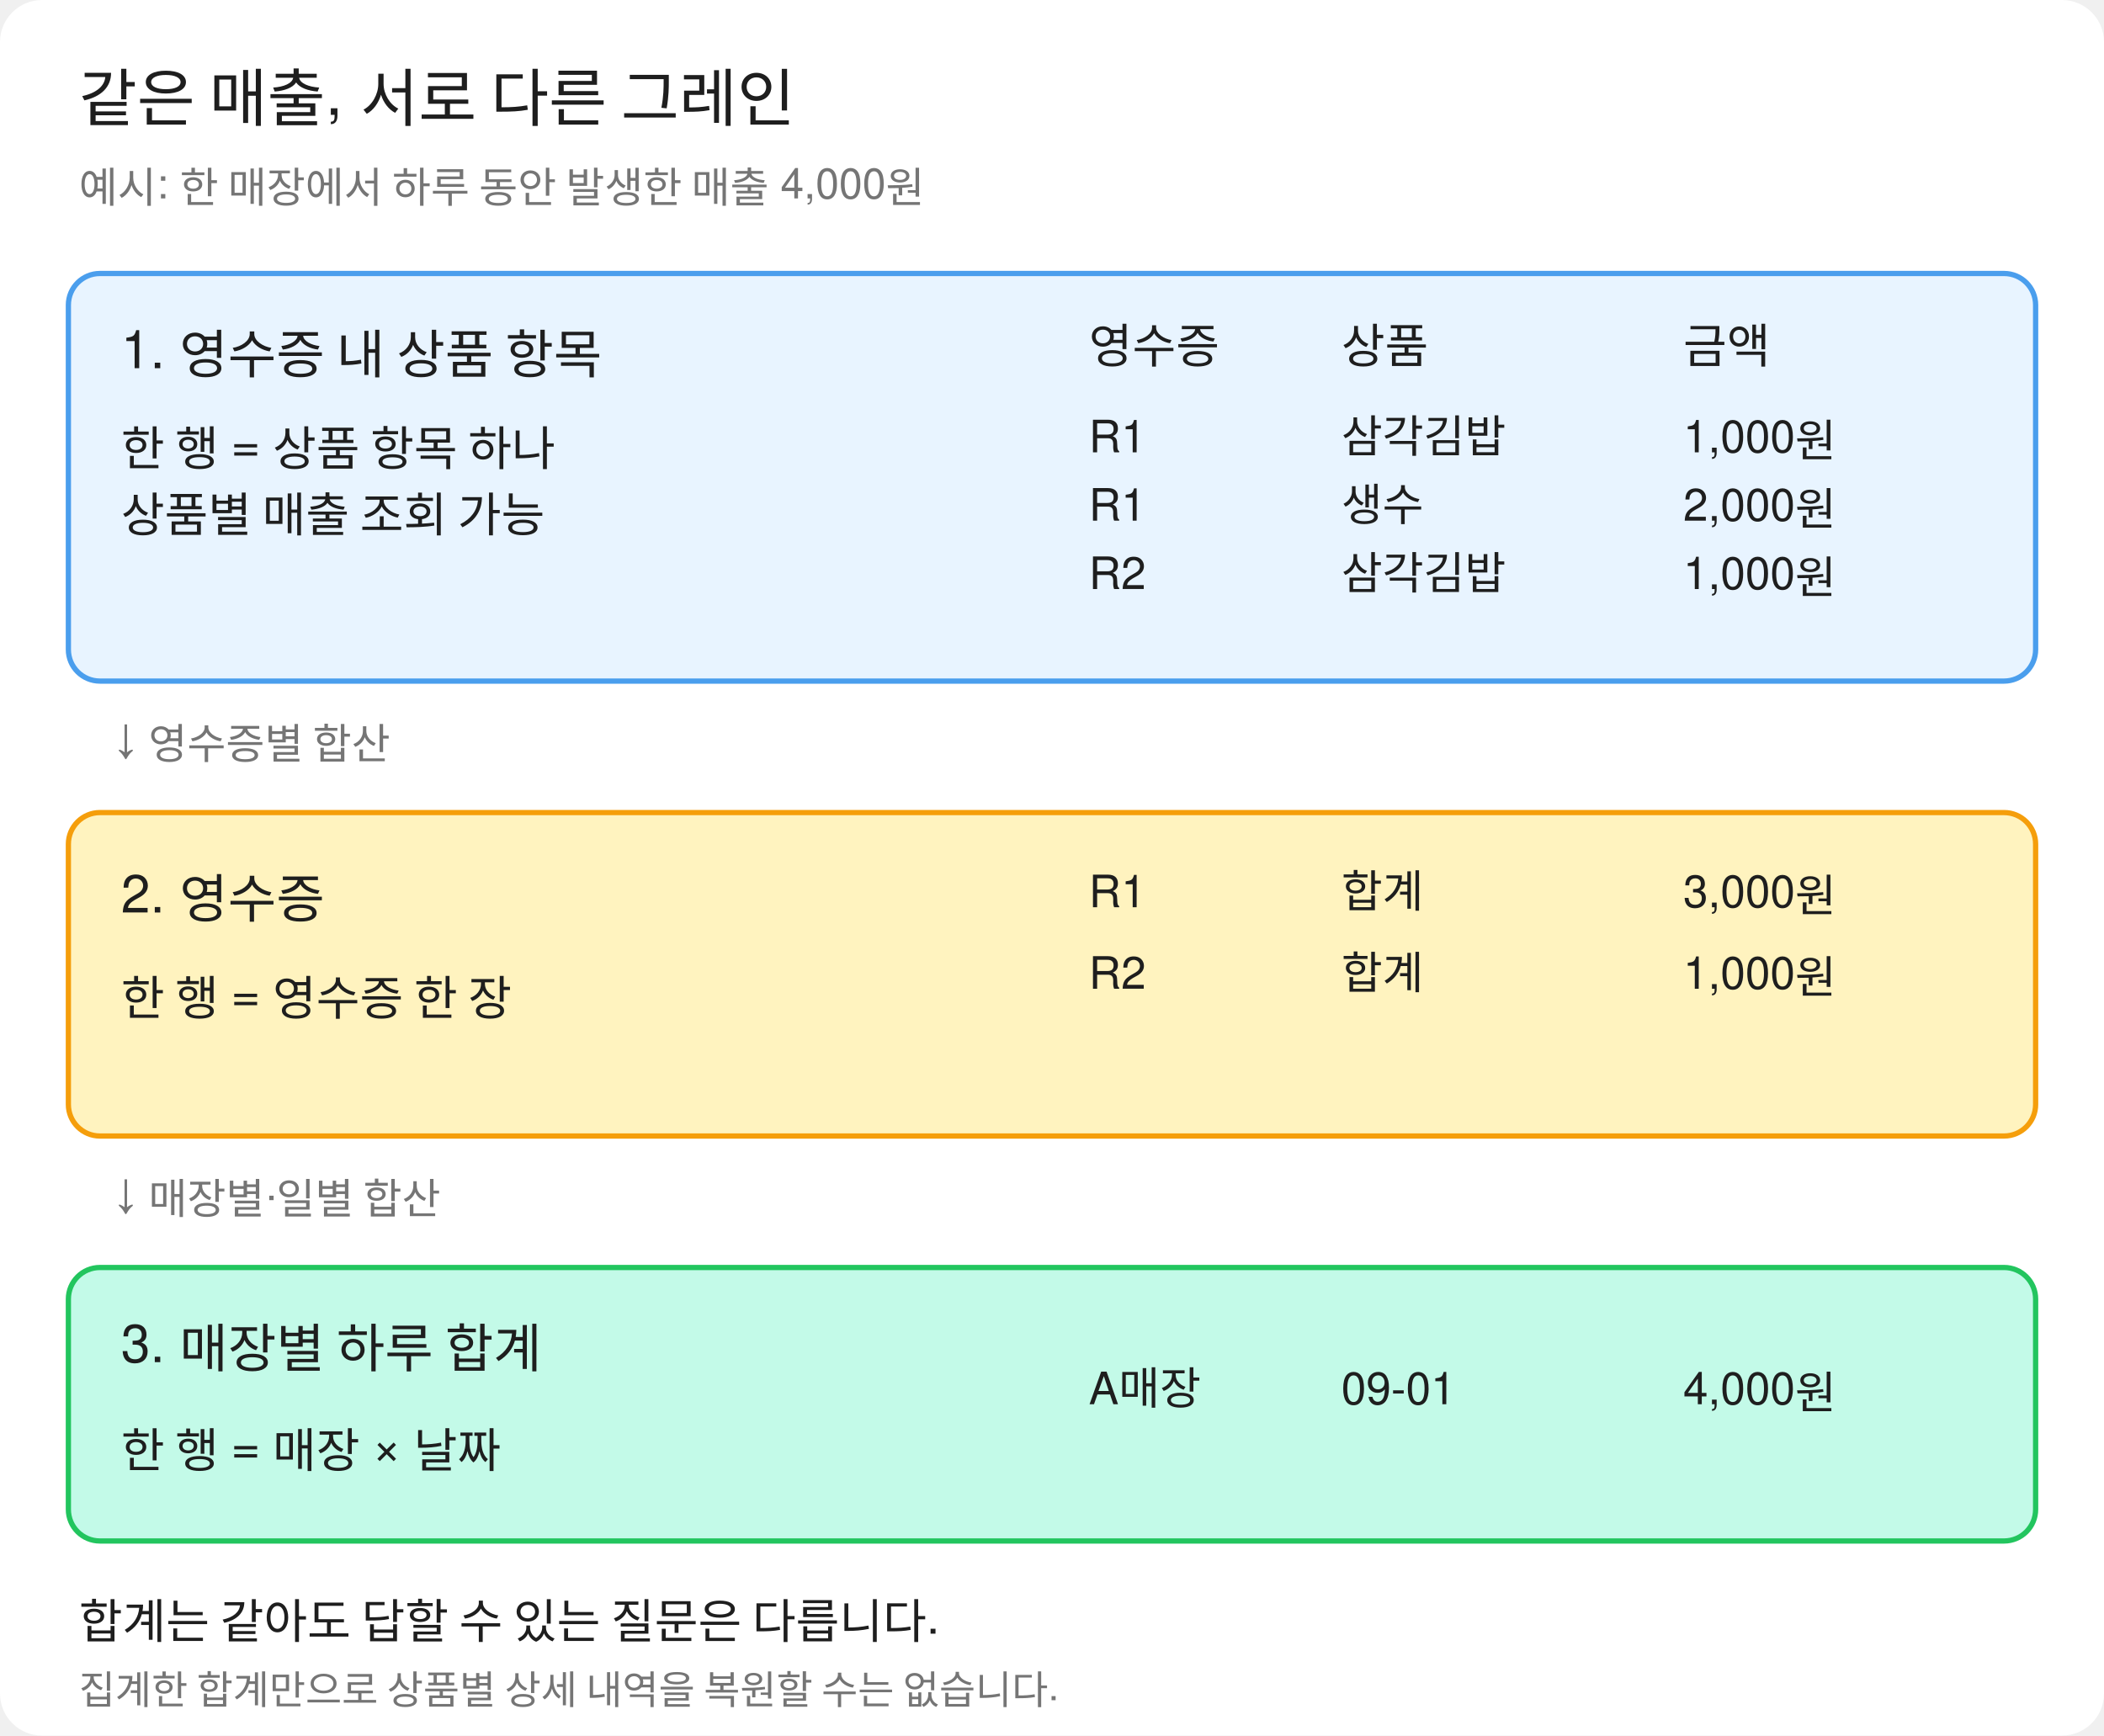
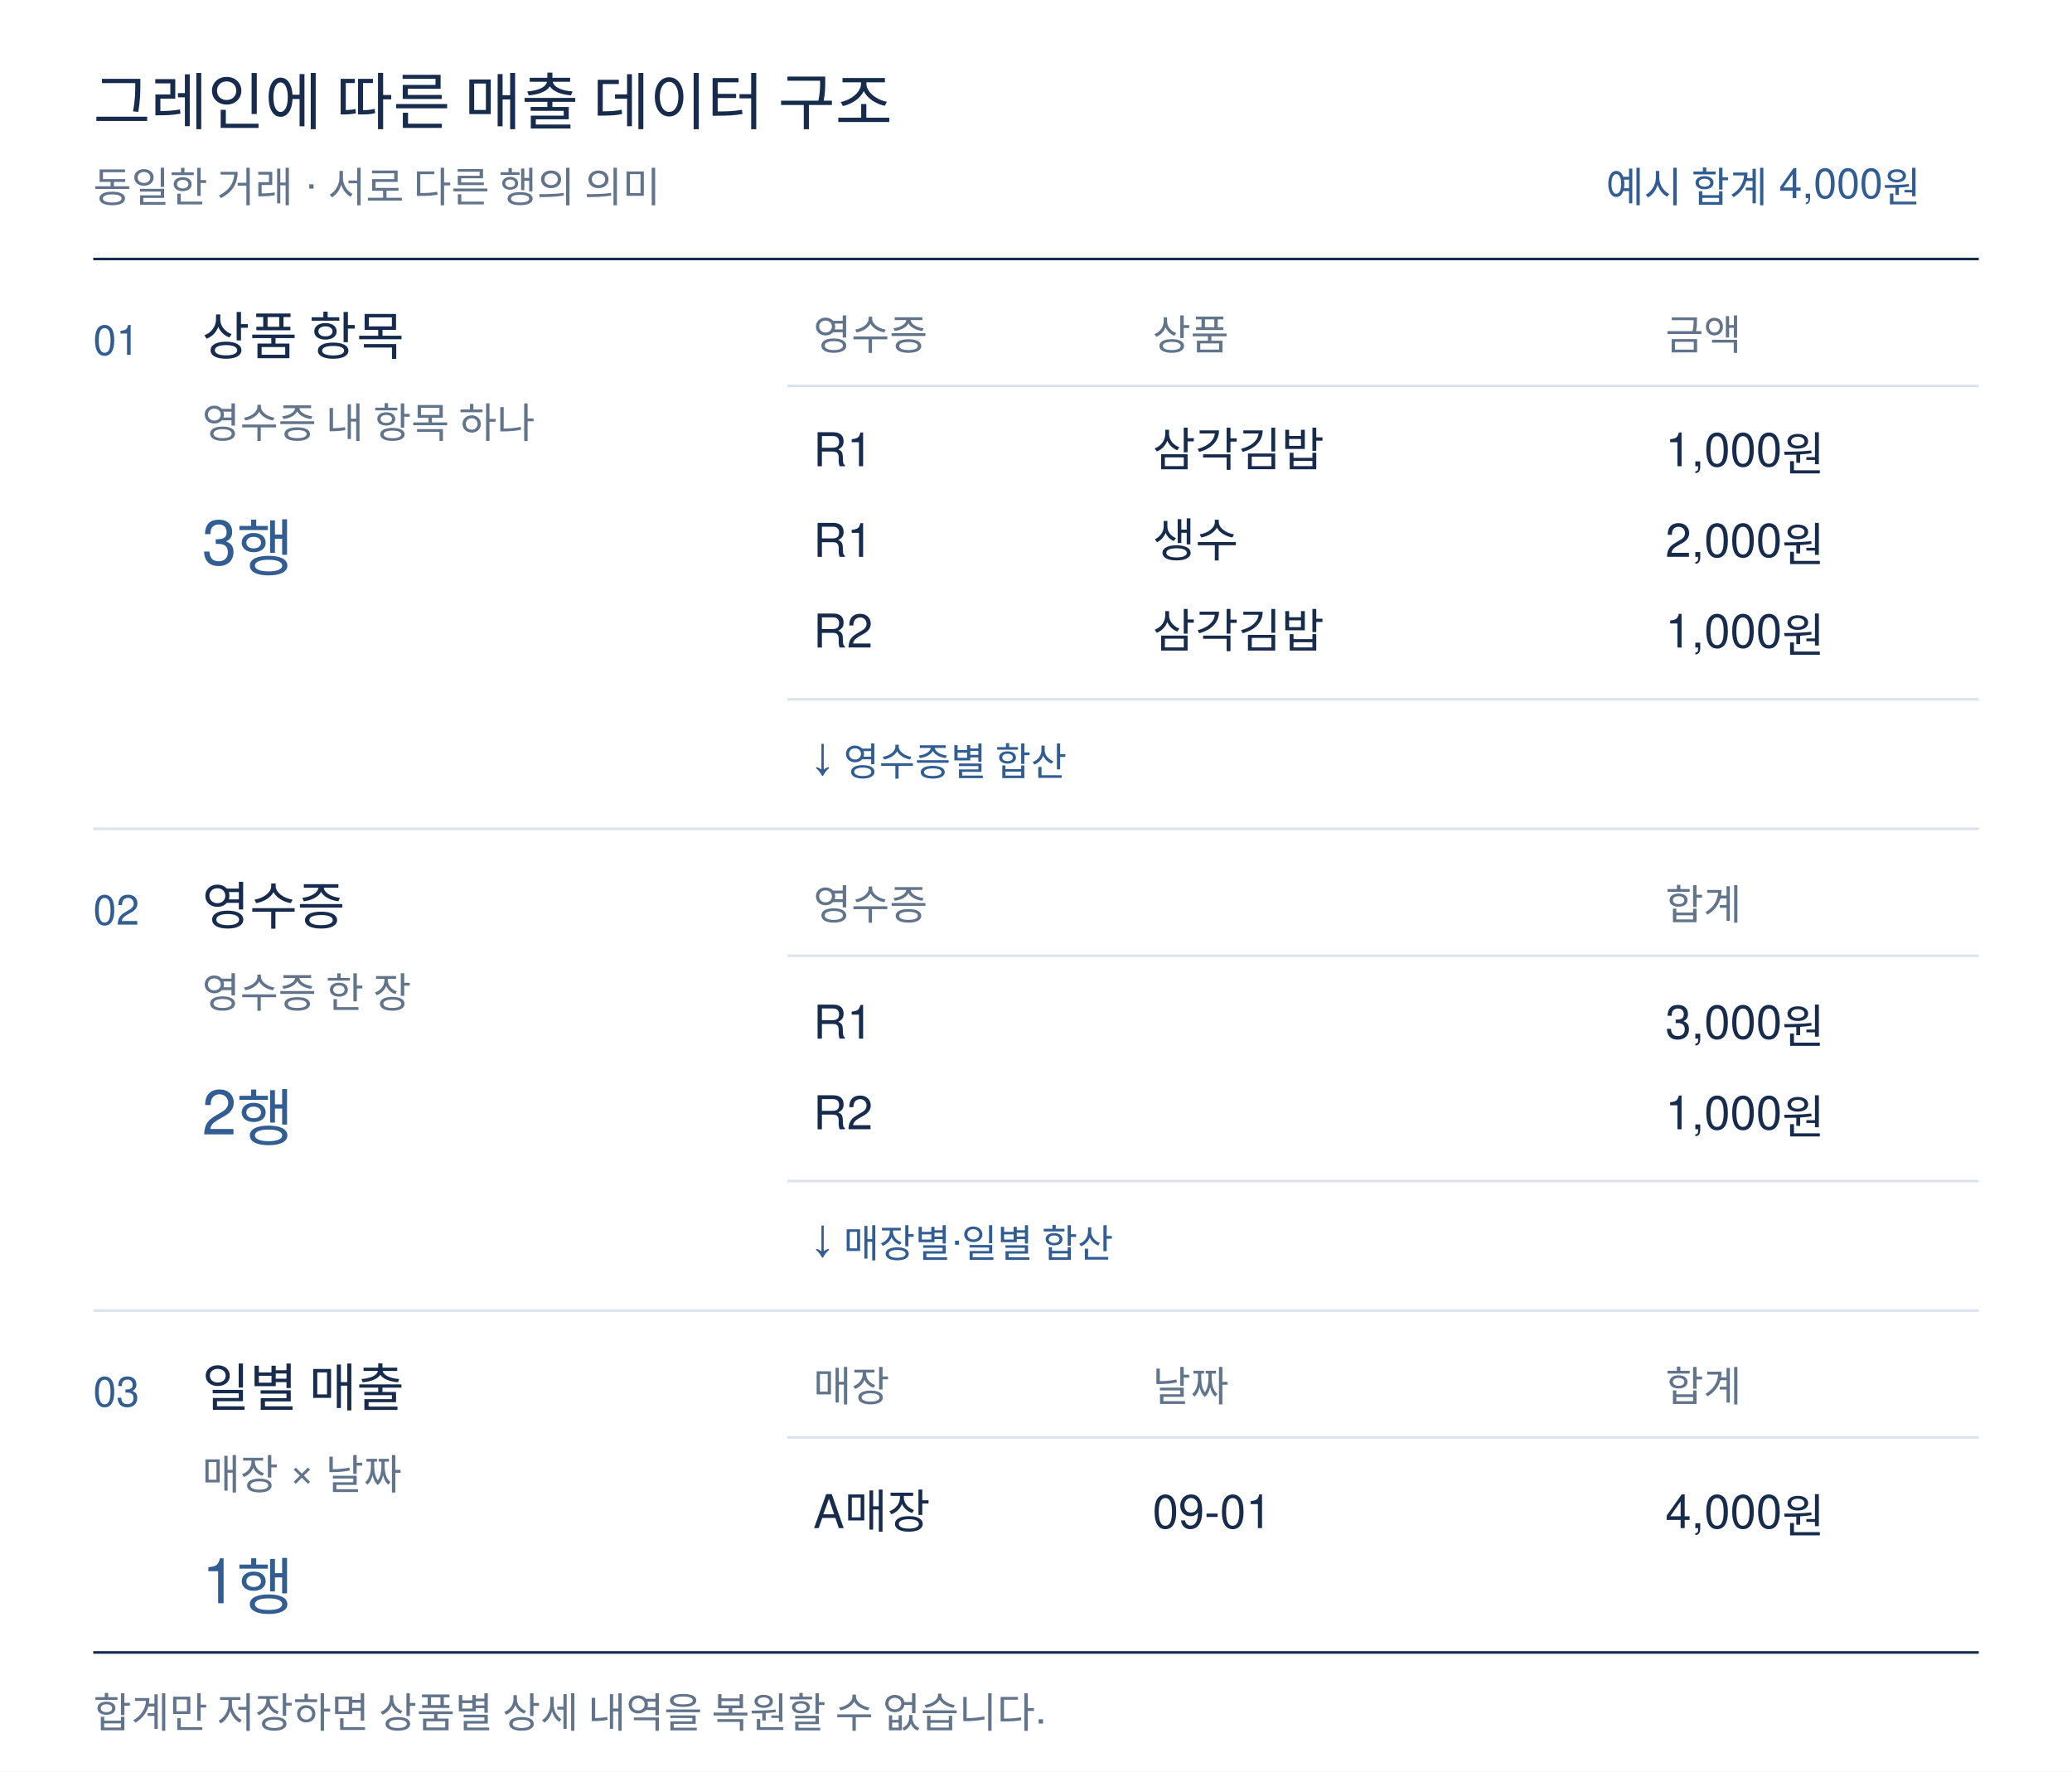
- <svg xmlns="http://www.w3.org/2000/svg" width="800" height="660" viewBox="0 0 800 660" role="img" aria-labelledby="title desc">
-   <rect width="800" height="660" rx="16" fill="#ffffff" />
-   <text x="30" y="46.0" font-family="Helvetica, Arial, Apple SD Gothic Neo, Malgun Gothic, sans-serif" font-size="24" fill="#1e1e1e">같은 매출, 서로 다른 그레인</text>
-   <text x="30" y="77.0" font-family="Helvetica, Arial, Apple SD Gothic Neo, Malgun Gothic, sans-serif" font-size="16" fill="#757575">예시: 한 매장에서 하루 동안 발생한 매출 4,000원</text>
-   <rect x="26" y="104" width="748" height="155" rx="12" fill="#e8f4ff" stroke="#4a9eed" stroke-width="2" />
-   <text x="46" y="140.0" font-family="Helvetica, Arial, Apple SD Gothic Neo, Malgun Gothic, sans-serif" font-size="20" fill="#1e1e1e">1. 영수증 내 상품 항목</text>
-   <text x="46" y="177.0" font-family="Helvetica, Arial, Apple SD Gothic Neo, Malgun Gothic, sans-serif" font-size="18" fill="#1e1e1e">한 행 = 상품 항목 하나</text>
-   <text x="46" y="202.2" font-family="Helvetica, Arial, Apple SD Gothic Neo, Malgun Gothic, sans-serif" font-size="18" fill="#1e1e1e">상품별 매출 조회 가능</text>
-   <text x="414" y="138.0" font-family="Helvetica, Arial, Apple SD Gothic Neo, Malgun Gothic, sans-serif" font-size="18" fill="#1e1e1e">영수증</text>
-   <text x="510" y="138.0" font-family="Helvetica, Arial, Apple SD Gothic Neo, Malgun Gothic, sans-serif" font-size="18" fill="#1e1e1e">상품</text>
-   <text x="640" y="138.0" font-family="Helvetica, Arial, Apple SD Gothic Neo, Malgun Gothic, sans-serif" font-size="18" fill="#1e1e1e">금액</text>
-   <text x="414" y="172.0" font-family="Helvetica, Arial, Apple SD Gothic Neo, Malgun Gothic, sans-serif" font-size="17" fill="#1e1e1e">R1</text>
-   <text x="510" y="172.0" font-family="Helvetica, Arial, Apple SD Gothic Neo, Malgun Gothic, sans-serif" font-size="17" fill="#1e1e1e">삼각김밥</text>
-   <text x="640" y="172.0" font-family="Helvetica, Arial, Apple SD Gothic Neo, Malgun Gothic, sans-serif" font-size="17" fill="#1e1e1e">1,000원</text>
-   <text x="414" y="198.0" font-family="Helvetica, Arial, Apple SD Gothic Neo, Malgun Gothic, sans-serif" font-size="17" fill="#1e1e1e">R1</text>
-   <text x="510" y="198.0" font-family="Helvetica, Arial, Apple SD Gothic Neo, Malgun Gothic, sans-serif" font-size="17" fill="#1e1e1e">생수</text>
-   <text x="640" y="198.0" font-family="Helvetica, Arial, Apple SD Gothic Neo, Malgun Gothic, sans-serif" font-size="17" fill="#1e1e1e">2,000원</text>
-   <text x="414" y="224.0" font-family="Helvetica, Arial, Apple SD Gothic Neo, Malgun Gothic, sans-serif" font-size="17" fill="#1e1e1e">R2</text>
-   <text x="510" y="224.0" font-family="Helvetica, Arial, Apple SD Gothic Neo, Malgun Gothic, sans-serif" font-size="17" fill="#1e1e1e">삼각김밥</text>
-   <text x="640" y="224.0" font-family="Helvetica, Arial, Apple SD Gothic Neo, Malgun Gothic, sans-serif" font-size="17" fill="#1e1e1e">1,000원</text>
-   <text x="44" y="287.0" font-family="Helvetica, Arial, Apple SD Gothic Neo, Malgun Gothic, sans-serif" font-size="16" fill="#757575">↓ 영수증별 합산</text>
-   <rect x="26" y="309" width="748" height="123" rx="12" fill="#fff3bf" stroke="#f59e0b" stroke-width="2" />
-   <text x="46" y="347.0" font-family="Helvetica, Arial, Apple SD Gothic Neo, Malgun Gothic, sans-serif" font-size="20" fill="#1e1e1e">2. 영수증</text>
-   <text x="46" y="386.0" font-family="Helvetica, Arial, Apple SD Gothic Neo, Malgun Gothic, sans-serif" font-size="18" fill="#1e1e1e">한 행 = 영수증 한 장</text>
-   <text x="414" y="345.0" font-family="Helvetica, Arial, Apple SD Gothic Neo, Malgun Gothic, sans-serif" font-size="17" fill="#1e1e1e">R1</text>
-   <text x="510" y="345.0" font-family="Helvetica, Arial, Apple SD Gothic Neo, Malgun Gothic, sans-serif" font-size="17" fill="#1e1e1e">합계</text>
-   <text x="640" y="345.0" font-family="Helvetica, Arial, Apple SD Gothic Neo, Malgun Gothic, sans-serif" font-size="17" fill="#1e1e1e">3,000원</text>
-   <text x="414" y="376.0" font-family="Helvetica, Arial, Apple SD Gothic Neo, Malgun Gothic, sans-serif" font-size="17" fill="#1e1e1e">R2</text>
-   <text x="510" y="376.0" font-family="Helvetica, Arial, Apple SD Gothic Neo, Malgun Gothic, sans-serif" font-size="17" fill="#1e1e1e">합계</text>
-   <text x="640" y="376.0" font-family="Helvetica, Arial, Apple SD Gothic Neo, Malgun Gothic, sans-serif" font-size="17" fill="#1e1e1e">1,000원</text>
-   <text x="44" y="460.0" font-family="Helvetica, Arial, Apple SD Gothic Neo, Malgun Gothic, sans-serif" font-size="16" fill="#757575">↓ 매장별·일별 합산</text>
-   <rect x="26" y="482" width="748" height="104" rx="12" fill="#c3fae8" stroke="#22c55e" stroke-width="2" />
-   <text x="46" y="518.0" font-family="Helvetica, Arial, Apple SD Gothic Neo, Malgun Gothic, sans-serif" font-size="20" fill="#1e1e1e">3. 매장별 하루 합계</text>
-   <text x="46" y="558.0" font-family="Helvetica, Arial, Apple SD Gothic Neo, Malgun Gothic, sans-serif" font-size="18" fill="#1e1e1e">한 행 = 매장 × 날짜</text>
-   <text x="414" y="534.0" font-family="Helvetica, Arial, Apple SD Gothic Neo, Malgun Gothic, sans-serif" font-size="17" fill="#1e1e1e">A매장</text>
-   <text x="510" y="534.0" font-family="Helvetica, Arial, Apple SD Gothic Neo, Malgun Gothic, sans-serif" font-size="17" fill="#1e1e1e">09-01</text>
-   <text x="640" y="534.0" font-family="Helvetica, Arial, Apple SD Gothic Neo, Malgun Gothic, sans-serif" font-size="17" fill="#1e1e1e">4,000원</text>
-   <text x="30" y="623.0" font-family="Helvetica, Arial, Apple SD Gothic Neo, Malgun Gothic, sans-serif" font-size="18" fill="#1e1e1e">합계는 같아도 답할 수 있는 질문은 다릅니다.</text>
-   <text x="30" y="648.0" font-family="Helvetica, Arial, Apple SD Gothic Neo, Malgun Gothic, sans-serif" font-size="15" fill="#757575">집계한 합계만으로 상품별 상세 내역을 복원할 수는 없습니다.</text>
+ <svg xmlns="http://www.w3.org/2000/svg" width="800" height="684" viewBox="0 0 800 684" role="img" aria-labelledby="title desc">
+   <rect width="800" height="684" fill="#fff" />
+   <text x="36" y="48.0" font-family="Helvetica, Arial, Apple SD Gothic Neo, Malgun Gothic, sans-serif" font-size="24" fill="#172B4D">그레인에 따른 매출 데이터 구조</text>
+   <text x="36" y="78.0" font-family="Helvetica, Arial, Apple SD Gothic Neo, Malgun Gothic, sans-serif" font-size="16" fill="#62748B">동일한 거래 · 서로 다른 행의 의미</text>
+   <text x="620" y="78.0" font-family="Helvetica, Arial, Apple SD Gothic Neo, Malgun Gothic, sans-serif" font-size="16" fill="#315D93">예시 합계 4,000원</text>
+   <path d="M 36 100 l 728 0" fill="none" stroke="#172B4D" />
+   <text x="36" y="137.0" font-family="Helvetica, Arial, Apple SD Gothic Neo, Malgun Gothic, sans-serif" font-size="16" fill="#315D93">01</text>
+   <text x="78" y="137.0" font-family="Helvetica, Arial, Apple SD Gothic Neo, Malgun Gothic, sans-serif" font-size="20" fill="#172B4D">상품 항목</text>
+   <text x="78" y="169.0" font-family="Helvetica, Arial, Apple SD Gothic Neo, Malgun Gothic, sans-serif" font-size="16" fill="#62748B">영수증 내 항목 하나</text>
+   <text x="78" y="218.0" font-family="Helvetica, Arial, Apple SD Gothic Neo, Malgun Gothic, sans-serif" font-size="24" fill="#315D93">3행</text>
+   <text x="314" y="135.0" font-family="Helvetica, Arial, Apple SD Gothic Neo, Malgun Gothic, sans-serif" font-size="16" fill="#62748B">영수증</text>
+   <text x="445" y="135.0" font-family="Helvetica, Arial, Apple SD Gothic Neo, Malgun Gothic, sans-serif" font-size="16" fill="#62748B">상품</text>
+   <text x="643" y="135.0" font-family="Helvetica, Arial, Apple SD Gothic Neo, Malgun Gothic, sans-serif" font-size="16" fill="#62748B">금액</text>
+   <path d="M 304 149 l 460 0" fill="none" stroke="#DCE3EC" />
+   <text x="314" y="180.0" font-family="Helvetica, Arial, Apple SD Gothic Neo, Malgun Gothic, sans-serif" font-size="18" fill="#172B4D">R1</text>
+   <text x="445" y="180.0" font-family="Helvetica, Arial, Apple SD Gothic Neo, Malgun Gothic, sans-serif" font-size="18" fill="#172B4D">삼각김밥</text>
+   <text x="643" y="180.0" font-family="Helvetica, Arial, Apple SD Gothic Neo, Malgun Gothic, sans-serif" font-size="18" fill="#172B4D">1,000원</text>
+   <text x="314" y="215.0" font-family="Helvetica, Arial, Apple SD Gothic Neo, Malgun Gothic, sans-serif" font-size="18" fill="#172B4D">R1</text>
+   <text x="445" y="215.0" font-family="Helvetica, Arial, Apple SD Gothic Neo, Malgun Gothic, sans-serif" font-size="18" fill="#172B4D">생수</text>
+   <text x="643" y="215.0" font-family="Helvetica, Arial, Apple SD Gothic Neo, Malgun Gothic, sans-serif" font-size="18" fill="#172B4D">2,000원</text>
+   <text x="314" y="250.0" font-family="Helvetica, Arial, Apple SD Gothic Neo, Malgun Gothic, sans-serif" font-size="18" fill="#172B4D">R2</text>
+   <text x="445" y="250.0" font-family="Helvetica, Arial, Apple SD Gothic Neo, Malgun Gothic, sans-serif" font-size="18" fill="#172B4D">삼각김밥</text>
+   <text x="643" y="250.0" font-family="Helvetica, Arial, Apple SD Gothic Neo, Malgun Gothic, sans-serif" font-size="18" fill="#172B4D">1,000원</text>
+   <path d="M 304 270 l 460 0" fill="none" stroke="#DCE3EC" />
+   <text x="314" y="298.0" font-family="Helvetica, Arial, Apple SD Gothic Neo, Malgun Gothic, sans-serif" font-size="15" fill="#315D93">↓ 영수증별 합산</text>
+   <path d="M 36 320 l 728 0" fill="none" stroke="#DCE3EC" />
+   <text x="36" y="357.0" font-family="Helvetica, Arial, Apple SD Gothic Neo, Malgun Gothic, sans-serif" font-size="16" fill="#315D93">02</text>
+   <text x="78" y="357.0" font-family="Helvetica, Arial, Apple SD Gothic Neo, Malgun Gothic, sans-serif" font-size="20" fill="#172B4D">영수증</text>
+   <text x="78" y="389.0" font-family="Helvetica, Arial, Apple SD Gothic Neo, Malgun Gothic, sans-serif" font-size="16" fill="#62748B">영수증 한 장</text>
+   <text x="78" y="438.0" font-family="Helvetica, Arial, Apple SD Gothic Neo, Malgun Gothic, sans-serif" font-size="24" fill="#315D93">2행</text>
+   <text x="314" y="355.0" font-family="Helvetica, Arial, Apple SD Gothic Neo, Malgun Gothic, sans-serif" font-size="16" fill="#62748B">영수증</text>
+   <text x="643" y="355.0" font-family="Helvetica, Arial, Apple SD Gothic Neo, Malgun Gothic, sans-serif" font-size="16" fill="#62748B">합계</text>
+   <path d="M 304 369 l 460 0" fill="none" stroke="#DCE3EC" />
+   <text x="314" y="401.0" font-family="Helvetica, Arial, Apple SD Gothic Neo, Malgun Gothic, sans-serif" font-size="18" fill="#172B4D">R1</text>
+   <text x="643" y="401.0" font-family="Helvetica, Arial, Apple SD Gothic Neo, Malgun Gothic, sans-serif" font-size="18" fill="#172B4D">3,000원</text>
+   <text x="314" y="436.0" font-family="Helvetica, Arial, Apple SD Gothic Neo, Malgun Gothic, sans-serif" font-size="18" fill="#172B4D">R2</text>
+   <text x="643" y="436.0" font-family="Helvetica, Arial, Apple SD Gothic Neo, Malgun Gothic, sans-serif" font-size="18" fill="#172B4D">1,000원</text>
+   <path d="M 304 456 l 460 0" fill="none" stroke="#DCE3EC" />
+   <text x="314" y="484.0" font-family="Helvetica, Arial, Apple SD Gothic Neo, Malgun Gothic, sans-serif" font-size="15" fill="#315D93">↓ 매장별·일별 합산</text>
+   <path d="M 36 506 l 728 0" fill="none" stroke="#DCE3EC" />
+   <text x="36" y="543.0" font-family="Helvetica, Arial, Apple SD Gothic Neo, Malgun Gothic, sans-serif" font-size="16" fill="#315D93">03</text>
+   <text x="78" y="543.0" font-family="Helvetica, Arial, Apple SD Gothic Neo, Malgun Gothic, sans-serif" font-size="20" fill="#172B4D">일별 매출</text>
+   <text x="78" y="575.0" font-family="Helvetica, Arial, Apple SD Gothic Neo, Malgun Gothic, sans-serif" font-size="16" fill="#62748B">매장 × 날짜</text>
+   <text x="78" y="619.0" font-family="Helvetica, Arial, Apple SD Gothic Neo, Malgun Gothic, sans-serif" font-size="24" fill="#315D93">1행</text>
+   <text x="314" y="541.0" font-family="Helvetica, Arial, Apple SD Gothic Neo, Malgun Gothic, sans-serif" font-size="16" fill="#62748B">매장</text>
+   <text x="445" y="541.0" font-family="Helvetica, Arial, Apple SD Gothic Neo, Malgun Gothic, sans-serif" font-size="16" fill="#62748B">날짜</text>
+   <text x="643" y="541.0" font-family="Helvetica, Arial, Apple SD Gothic Neo, Malgun Gothic, sans-serif" font-size="16" fill="#62748B">합계</text>
+   <path d="M 304 555 l 460 0" fill="none" stroke="#DCE3EC" />
+   <text x="314" y="590.0" font-family="Helvetica, Arial, Apple SD Gothic Neo, Malgun Gothic, sans-serif" font-size="18" fill="#172B4D">A매장</text>
+   <text x="445" y="590.0" font-family="Helvetica, Arial, Apple SD Gothic Neo, Malgun Gothic, sans-serif" font-size="18" fill="#172B4D">09-01</text>
+   <text x="643" y="590.0" font-family="Helvetica, Arial, Apple SD Gothic Neo, Malgun Gothic, sans-serif" font-size="18" fill="#172B4D">4,000원</text>
+   <path d="M 36 638 l 728 0" fill="none" stroke="#172B4D" />
+   <text x="36" y="667.0" font-family="Helvetica, Arial, Apple SD Gothic Neo, Malgun Gothic, sans-serif" font-size="16" fill="#62748B">합계만 저장하면 상품별 상세 내역을 복원할 수 없습니다.</text>
</svg>
